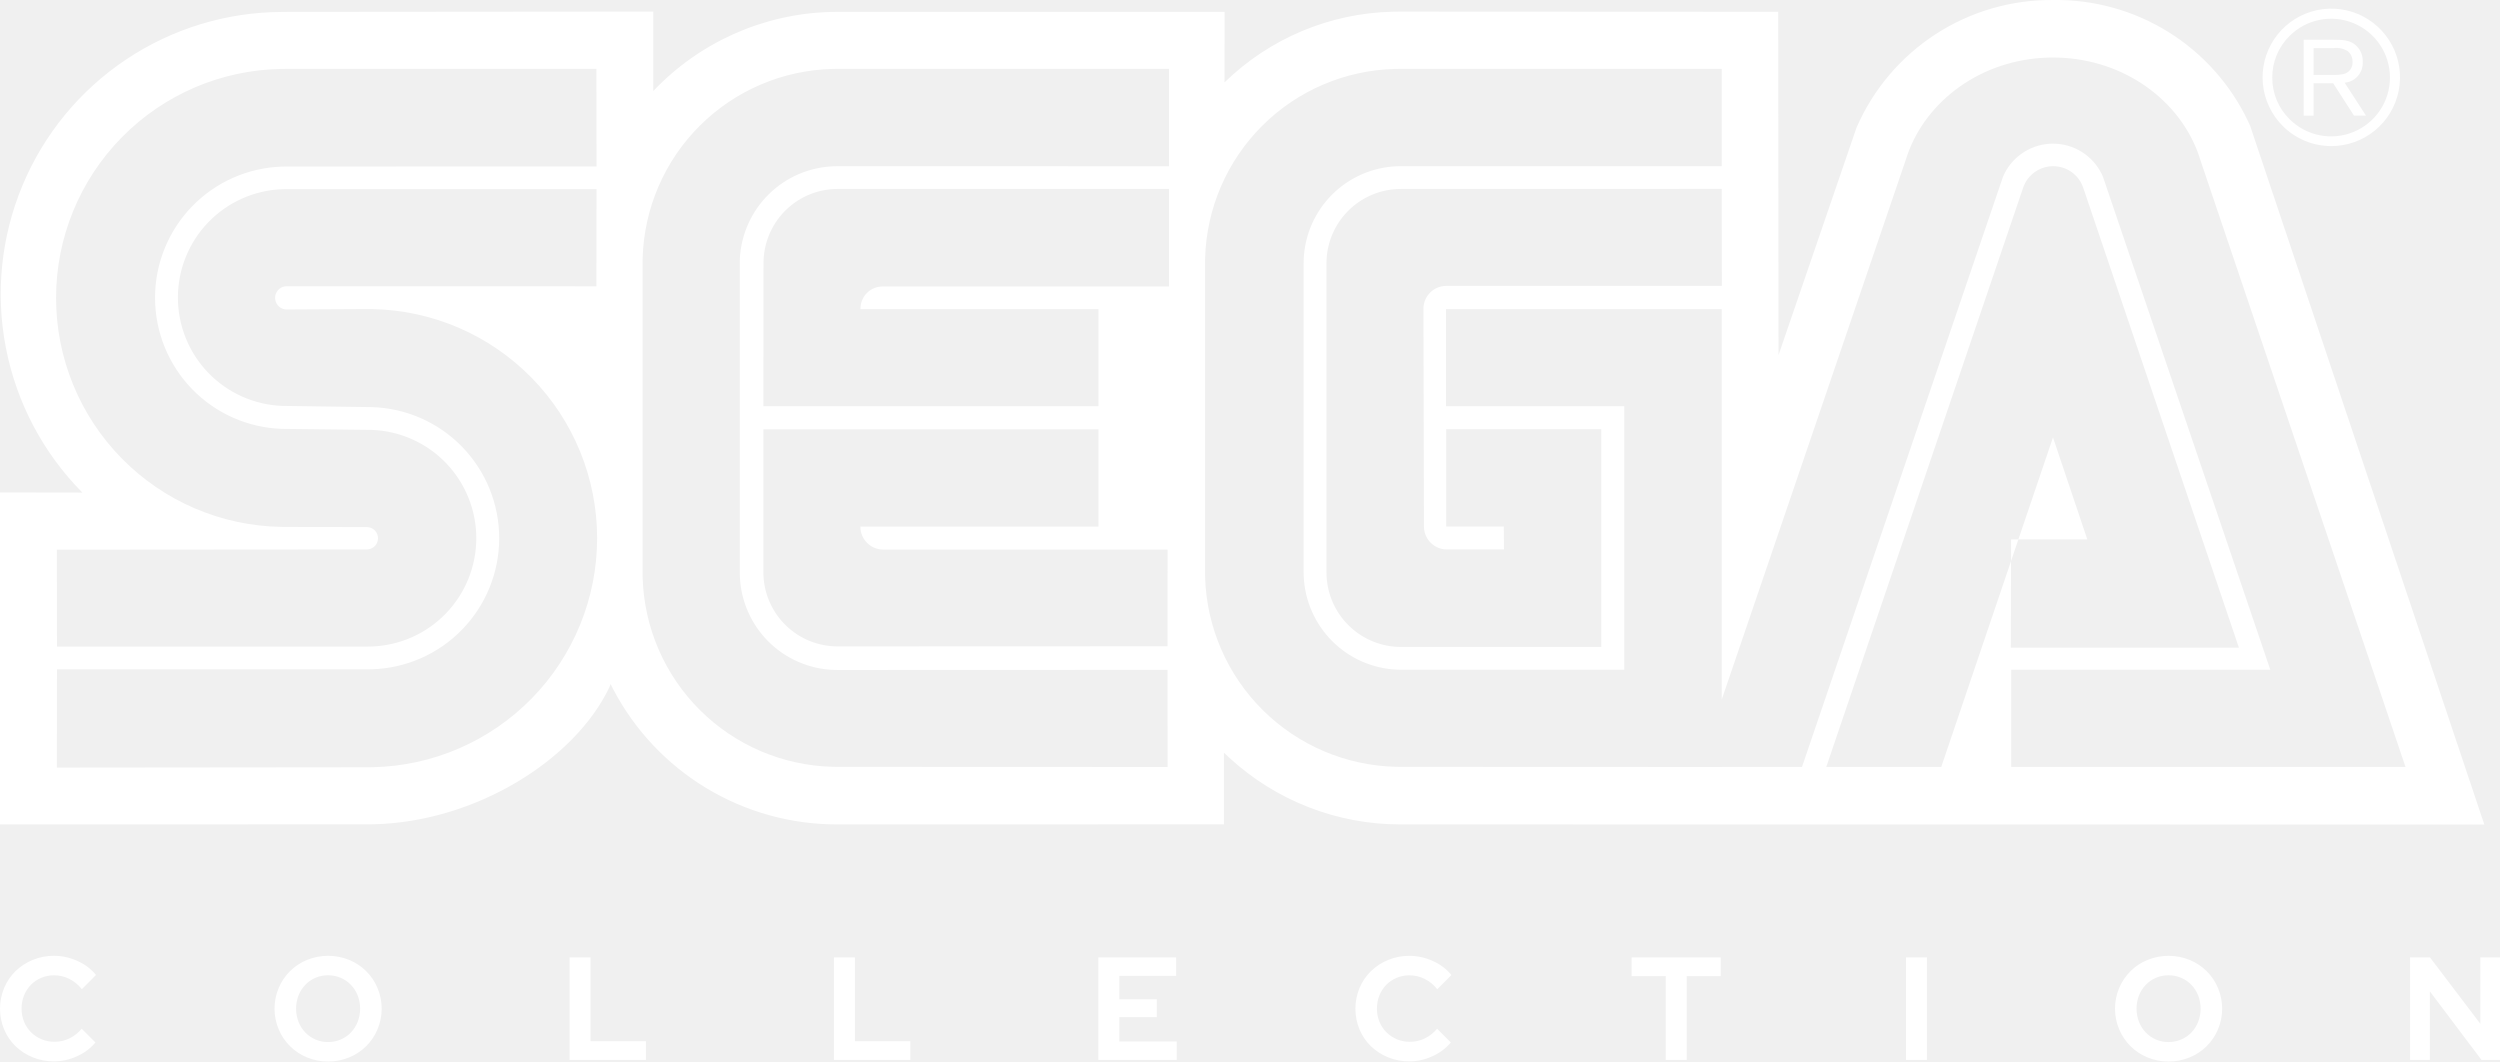
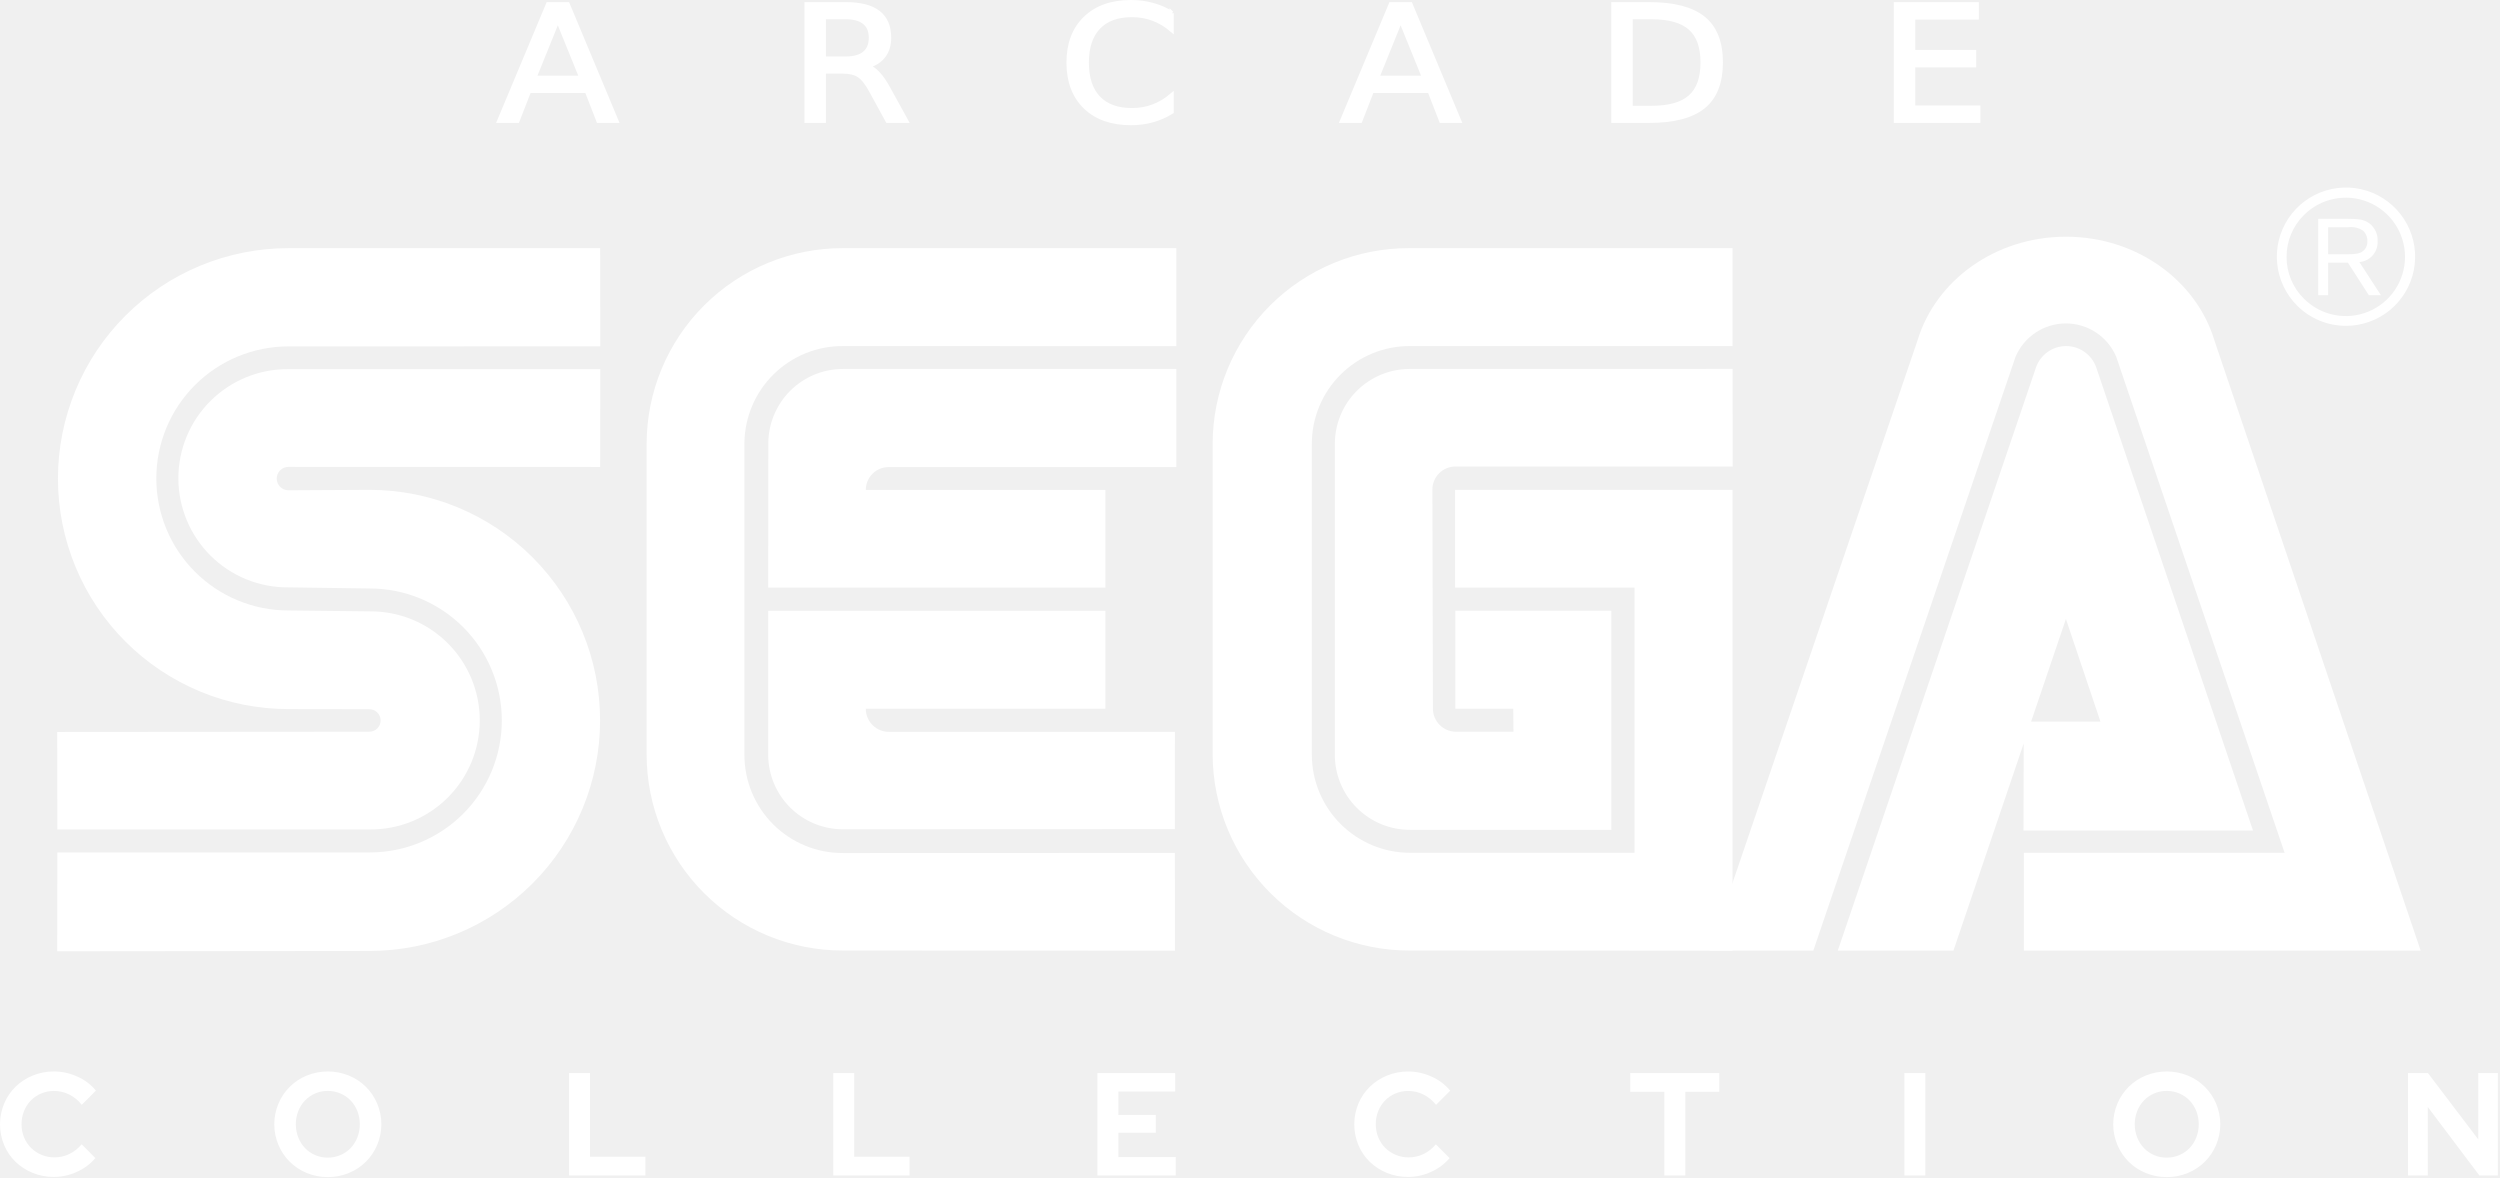
- <svg xmlns="http://www.w3.org/2000/svg" width="363.58" height="154.381" viewBox="0 0 363.58 154.381" version="1.1" id="svg10" style="fill:none">
-   <defs id="defs14" />
-   <path d="m 298.6,0.003 c 5.92,-0.088 11.74,1.53 16.767,4.659 5.026,3.129 9.046,7.638 11.581,12.988 l 0.313,0.7 34.039,101.564 -157.636,-0.018 c -9.254,0.008 -18.17,-3.481 -24.961,-9.768 l -0.7,-0.657 v 10.415 l -56.283,0.01 c -6.703,0.006 -13.28,-1.825 -19.018,-5.292 -5.737,-3.467 -10.415,-8.439 -13.527,-14.377 l -0.382,-0.751 -0.155,0.447 C 83.56,110.581 69.138,119.512 54.401,119.875 L 53.517,119.886 0,119.896 V 71.617 l 11.977,0.019 C 6.285,65.887 2.419,58.582 0.867,50.642 -0.686,42.701 0.144,34.479 3.251,27.009 6.359,19.538 11.606,13.153 18.332,8.657 c 6.726,-4.497 14.632,-6.904 22.723,-6.92 l 0.827,-0.007 53.124,-0.046 V 13.241 C 101.719,6.159 110.964,2.024 120.718,1.741 l 1.013,-0.014 H 178.1 L 178.081,11.988 C 184.638,5.591 193.375,1.916 202.533,1.703 l 1.026,-0.014 55.049,0.028 L 258.653,51.641 270,18.551 c 2.418,-5.559 6.42,-10.283 11.506,-13.582 5.087,-3.299 11.032,-5.026 17.094,-4.966 z M 86.754,27.503 H 41.673 l -0.592,0.011 c -4.082,0.145 -7.949,1.869 -10.786,4.809 -2.837,2.939 -4.422,6.865 -4.422,10.95 0,4.085 1.585,8.011 4.422,10.95 2.837,2.939 6.703,4.663 10.786,4.809 l 13,0.176 c 4.96,0.144 9.669,2.215 13.127,5.774 3.458,3.559 5.392,8.326 5.392,13.289 0,4.962 -1.934,9.729 -5.392,13.289 -3.458,3.559 -8.167,5.631 -13.127,5.774 l -0.632,0.01 H 8.287 l -0.018,14.288 45.135,-0.046 0.8,-0.009 c 8.717,-0.178 17.016,-3.766 23.117,-9.994 C 83.423,95.355 86.84,86.984 86.84,78.265 86.84,69.547 83.423,61.176 77.321,54.948 71.22,48.72 62.921,45.132 54.204,44.953 l -0.8,-0.009 -11.722,0.064 -0.247,-0.018 c -0.398,-0.063 -0.76,-0.266 -1.022,-0.573 -0.262,-0.306 -0.405,-0.696 -0.405,-1.099 0,-0.403 0.144,-0.793 0.405,-1.099 0.262,-0.306 0.624,-0.51 1.022,-0.573 l 0.247,-0.018 45.054,0.01 z m 83.253,-17.488 h -48.178 l -0.756,0.01 c -7.251,0.179 -14.156,3.132 -19.294,8.252 -5.137,5.12 -8.114,12.015 -8.318,19.265 l -0.01,0.754 v 44.933 l 0.01,0.754 c 0.203,7.252 3.18,14.149 8.317,19.272 5.137,5.122 12.043,8.08 19.295,8.262 l 0.756,0.01 47.977,0.019 -0.01,-14.126 -47.967,0.017 -0.57,-0.011 c -3.573,-0.126 -6.967,-1.597 -9.5,-4.12 -2.533,-2.523 -4.019,-5.91 -4.159,-9.483 l -0.012,-0.595 v -45.088 l 0.012,-0.558 c 0.191,-3.534 1.697,-6.87 4.223,-9.349 2.526,-2.48 5.888,-3.925 9.425,-4.051 l 0.585,-0.012 48.178,0.008 z m 128.581,-1.651 -0.745,0.011 c -9.631,0.29 -17.7,6.188 -20.482,14.25 l -0.208,0.641 -26.76,78.479 V 44.956 h -40.1 v 14.117 h 25.93 v 38.33 h -32.455 l -0.568,-0.011 c -3.555,-0.149 -6.926,-1.627 -9.444,-4.141 -2.518,-2.514 -4.001,-5.882 -4.156,-9.437 l -0.012,-0.584 v -44.936 l 0.012,-0.569 c 0.142,-3.548 1.614,-6.912 4.125,-9.422 2.511,-2.51 5.875,-3.982 9.423,-4.123 l 0.583,-0.012 h 46.662 v -14.151 h -46.77 l -0.756,0.01 c -7.249,0.18 -14.153,3.134 -19.289,8.253 -5.136,5.119 -8.112,12.013 -8.316,19.262 l -0.01,0.754 v 44.933 l 0.01,0.754 c 0.227,7.261 3.225,14.16 8.379,19.281 5.153,5.12 12.071,8.073 19.334,8.253 l 0.756,0.01 46.662,0.019 v -0.013 h 11.676 l 29.22,-85.8 0.2,-0.441 c 0.651,-1.32 1.659,-2.431 2.908,-3.209 1.25,-0.778 2.692,-1.191 4.163,-1.192 1.472,-0.002 2.915,0.408 4.166,1.183 1.251,0.775 2.261,1.884 2.915,3.203 l 0.2,0.439 24.333,71.687 h -37.679 v 14.133 h 57.341 l -29.822,-88.233 -0.2,-0.626 C 317.054,14.604 308.969,8.677 299.352,8.377 Z M 298.597,24.171 c -0.893,1e-4 -1.767,0.259 -2.515,0.746 -0.749,0.487 -1.34,1.181 -1.702,1.997 l -0.14,0.353 -28.64,84.267 h 16.72 l 10.147,-29.931 -0.028,12.585 h 33.168 l -22.651,-66.921 c -0.313,-0.905 -0.901,-1.69 -1.682,-2.245 -0.781,-0.555 -1.716,-0.852 -2.674,-0.851 z m -48.206,3.3 -46.662,0.01 -0.54,0.013 c -2.679,0.134 -5.213,1.258 -7.109,3.155 -1.897,1.897 -3.022,4.43 -3.156,7.109 l -0.013,0.54 v 44.933 l 0.014,0.541 c 0.131,2.683 1.253,5.223 3.15,7.125 1.896,1.903 4.431,3.034 7.114,3.175 l 0.54,0.013 h 29.146 v -31.669 h -22.55 v 14.163 h 8.375 l 0.027,3.325 h -8.332 l -0.337,-0.017 c -0.757,-0.084 -1.463,-0.425 -2,-0.965 -0.537,-0.54 -0.873,-1.248 -0.953,-2.006 l -0.017,-0.337 -0.075,-31.632 c -0.011,-0.817 0.279,-1.609 0.816,-2.226 0.536,-0.616 1.281,-1.013 2.092,-1.115 l 0.437,-0.03 h 40.055 z M 86.736,10.017 H 41.682 l -0.8,0.009 c -8.732,0.151 -17.055,3.726 -23.176,9.955 -6.122,6.229 -9.552,14.612 -9.552,23.345 0,8.733 3.43,17.117 9.552,23.345 6.122,6.229 14.444,9.803 23.176,9.955 l 0.8,0.009 11.658,0.018 0.238,0.018 c 0.388,0.055 0.743,0.248 0.999,0.543 0.257,0.296 0.398,0.674 0.398,1.066 0,0.392 -0.141,0.77 -0.398,1.066 -0.257,0.296 -0.612,0.489 -0.999,0.543 l -0.238,0.018 -45.071,0.036 0.018,14.089 H 53.45 l 0.593,-0.011 c 4.085,-0.138 7.957,-1.858 10.797,-4.797 2.841,-2.939 4.429,-6.866 4.429,-10.953 0,-4.087 -1.588,-8.015 -4.429,-10.953 -2.841,-2.939 -6.713,-4.659 -10.797,-4.797 l -13,-0.149 C 36.086,62.22 31.383,60.144 27.931,56.584 24.479,53.024 22.548,48.26 22.548,43.3 c 0,-4.959 1.931,-9.723 5.383,-13.284 3.452,-3.56 8.155,-5.636 13.112,-5.788 l 0.631,-0.01 45.081,-0.01 z m 73.019,52.417 H 111.02 v 20.8 c 0.003,2.769 1.072,5.43 2.984,7.433 1.911,2.003 4.52,3.194 7.286,3.327 l 0.539,0.013 47.966,-0.019 0.009,-14.062 h -41.326 c -0.814,0.006 -1.602,-0.287 -2.215,-0.823 -0.612,-0.536 -1.007,-1.278 -1.11,-2.085 l -0.026,-0.433 h 34.628 z m 133.783,16.008 -1.071,3.161 0.009,-3.157 z m 5.032,-14.829 4.989,14.829 H 293.538 Z M 170.007,27.478 h -48.178 c -2.773,-0.001 -5.44,1.066 -7.447,2.98 -2.007,1.914 -3.2,4.527 -3.33,7.298 l -0.014,0.54 -0.016,20.777 h 48.735 v -14.117 h -34.629 l 0.024,-0.287 c 0.047,-0.765 0.367,-1.488 0.902,-2.036 0.535,-0.549 1.249,-0.888 2.012,-0.955 l 0.433,-0.02 h 41.508 z" id="path2" style="fill:#ffffff" />
-   <path d="m 339.028,21.246 c 2.314,0.004 4.557,-0.795 6.348,-2.26 1.79,-1.466 3.017,-3.507 3.47,-5.776 0.453,-2.269 0.105,-4.625 -0.985,-6.666 -1.09,-2.041 -2.854,-3.64 -4.992,-4.526 -2.138,-0.885 -4.516,-1.001 -6.73,-0.328 -2.214,0.673 -4.125,2.093 -5.409,4.018 -1.283,1.925 -1.859,4.236 -1.629,6.538 0.231,2.302 1.253,4.453 2.892,6.086 1.867,1.864 4.397,2.912 7.035,2.913 z m -8.568,-9.968 c -0.005,-1.125 0.214,-2.239 0.645,-3.277 0.432,-1.039 1.066,-1.981 1.866,-2.771 1.197,-1.197 2.721,-2.011 4.381,-2.342 1.66,-0.33 3.38,-0.161 4.943,0.487 1.564,0.648 2.9,1.744 3.84,3.151 0.94,1.407 1.442,3.061 1.442,4.753 0,1.692 -0.502,3.346 -1.442,4.753 -0.94,1.407 -2.276,2.504 -3.84,3.151 -1.563,0.648 -3.283,0.817 -4.943,0.487 -1.66,-0.33 -3.184,-1.145 -4.381,-2.342 -0.801,-0.79 -1.436,-1.732 -1.868,-2.772 -0.431,-1.04 -0.65,-2.155 -0.643,-3.28 z" id="path4" style="fill:#ffffff" />
-   <path d="m 336.47,12.119 v 4.7 h -1.444 V 5.778 h 4.1 c 1.546,0.018 2.45,0.018 3.309,0.666 0.389,0.299 0.7,0.688 0.906,1.134 0.206,0.446 0.3,0.935 0.275,1.425 0.042,0.748 -0.21,1.482 -0.702,2.047 -0.492,0.565 -1.185,0.915 -1.931,0.977 l 3.107,4.787 h -1.745 l -3.024,-4.7 h -2.851 z m 0,-1.22 h 2.93 c 0.451,0.019 0.902,-0.018 1.344,-0.11 0.41,-0.073 0.779,-0.296 1.036,-0.624 0.256,-0.329 0.382,-0.741 0.353,-1.157 0.014,-0.29 -0.038,-0.58 -0.152,-0.848 -0.114,-0.267 -0.288,-0.505 -0.507,-0.696 -0.639,-0.408 -1.403,-0.572 -2.153,-0.461 H 336.47 V 10.903 Z" id="path6" style="fill:#ffffff" />
-   <path d="m 7.846,154.357 c 1.159,-0.001 2.304,-0.256 3.355,-0.745 1.033,-0.456 1.95,-1.14 2.682,-2.001 l -1.998,-2.002 c -0.49,0.59 -1.099,1.07 -1.788,1.41 -0.675,0.327 -1.416,0.494 -2.166,0.489 -0.633,0.007 -1.261,-0.112 -1.848,-0.349 -0.587,-0.238 -1.121,-0.589 -1.571,-1.035 -0.433,-0.436 -0.776,-0.953 -1.007,-1.522 -0.248,-0.605 -0.373,-1.253 -0.368,-1.906 -0.007,-0.66 0.115,-1.314 0.358,-1.928 0.227,-0.57 0.563,-1.091 0.989,-1.533 0.428,-0.438 0.939,-0.785 1.504,-1.022 0.589,-0.25 1.222,-0.377 1.861,-0.372 0.771,-0.003 1.532,0.173 2.223,0.516 0.714,0.359 1.339,0.872 1.83,1.502 l 2.062,-2.066 c -0.725,-0.88 -1.647,-1.577 -2.692,-2.033 -1.074,-0.497 -2.242,-0.755 -3.425,-0.757 -1.057,-0.007 -2.104,0.196 -3.082,0.597 -0.926,0.375 -1.772,0.925 -2.492,1.619 -0.71,0.695 -1.275,1.523 -1.662,2.438 -0.401,0.96 -0.608,1.989 -0.61,3.028 -0.002,1.04 0.202,2.07 0.6,3.03 0.382,0.912 0.943,1.738 1.651,2.429 0.72,0.693 1.566,1.243 2.493,1.618 0.984,0.402 2.039,0.604 3.102,0.595 z m 39.86,0.023 c 1.053,0.007 2.097,-0.195 3.071,-0.597 0.922,-0.374 1.761,-0.927 2.469,-1.627 0.708,-0.7 1.27,-1.533 1.654,-2.451 0.403,-0.953 0.61,-1.978 0.61,-3.013 0,-1.035 -0.207,-2.06 -0.61,-3.013 -0.384,-0.919 -0.947,-1.752 -1.654,-2.451 -0.708,-0.7 -1.547,-1.253 -2.469,-1.627 -1.963,-0.795 -4.158,-0.795 -6.121,0 -0.922,0.374 -1.761,0.927 -2.469,1.627 -0.708,0.699 -1.27,1.532 -1.654,2.451 -0.402,0.953 -0.609,1.978 -0.609,3.013 0,1.035 0.207,2.06 0.609,3.013 0.384,0.918 0.947,1.751 1.654,2.451 0.708,0.7 1.547,1.253 2.469,1.627 0.967,0.4 2.005,0.602 3.052,0.596 z m 0,-2.833 c -0.618,0.006 -1.231,-0.115 -1.8,-0.355 -0.57,-0.24 -1.084,-0.594 -1.512,-1.039 -0.422,-0.447 -0.754,-0.972 -0.978,-1.544 -0.477,-1.237 -0.477,-2.608 0,-3.845 0.226,-0.568 0.557,-1.089 0.978,-1.533 0.428,-0.445 0.943,-0.799 1.512,-1.039 0.57,-0.24 1.182,-0.361 1.8,-0.356 0.636,-0.004 1.266,0.123 1.851,0.373 0.558,0.237 1.063,0.585 1.482,1.022 0.421,0.444 0.752,0.965 0.978,1.533 0.477,1.237 0.477,2.607 0,3.845 -0.224,0.572 -0.556,1.097 -0.978,1.544 -0.42,0.437 -0.924,0.785 -1.482,1.022 -0.585,0.25 -1.214,0.376 -1.85,0.371 z m 46.233,2.599 v -2.725 h -8.057 v -12.183 h -3.048 v 14.906 z m 38.452,0 v -2.725 h -8.058 v -12.183 h -3.049 v 14.906 z m 38.745,0 v -2.683 h -8.351 v -3.536 h 5.449 v -2.599 h -5.449 v -3.404 h 8.267 v -2.683 h -11.318 v 14.906 z m 33.824,0.212 c 1.159,-0.001 2.304,-0.256 3.354,-0.745 1.034,-0.457 1.951,-1.141 2.682,-2.001 l -1.999,-2.001 c -0.49,0.59 -1.099,1.07 -1.787,1.41 -0.675,0.327 -1.417,0.494 -2.167,0.489 -0.633,0.007 -1.26,-0.112 -1.847,-0.349 -0.587,-0.238 -1.12,-0.589 -1.57,-1.035 -0.433,-0.435 -0.776,-0.953 -1.007,-1.522 -0.249,-0.605 -0.374,-1.253 -0.369,-1.906 -0.006,-0.66 0.115,-1.314 0.359,-1.928 0.226,-0.57 0.561,-1.091 0.988,-1.533 0.427,-0.438 0.939,-0.786 1.503,-1.022 0.589,-0.25 1.222,-0.377 1.862,-0.372 0.773,-0.003 1.537,0.175 2.229,0.52 0.714,0.359 1.34,0.872 1.83,1.502 l 2.062,-2.066 c -0.725,-0.88 -1.647,-1.577 -2.692,-2.033 -1.074,-0.496 -2.242,-0.754 -3.424,-0.757 -1.057,-0.007 -2.104,0.196 -3.082,0.597 -0.927,0.375 -1.773,0.924 -2.493,1.618 -0.71,0.694 -1.276,1.523 -1.663,2.438 -0.4,0.96 -0.608,1.989 -0.609,3.028 -0.002,1.04 0.202,2.07 0.599,3.03 0.382,0.912 0.944,1.738 1.651,2.429 0.72,0.693 1.566,1.243 2.493,1.618 0.983,0.4 2.035,0.6 3.097,0.59 z m 40.344,-0.212 v -12.183 h 4.942 v -2.726 h -12.957 v 2.726 h 4.964 v 12.181 z m 34.938,0 V 139.24 h -3.05 v 14.906 z m 35.128,0.235 c 1.053,0.007 2.097,-0.195 3.071,-0.597 0.922,-0.374 1.761,-0.927 2.469,-1.627 0.708,-0.7 1.27,-1.533 1.654,-2.451 0.403,-0.953 0.61,-1.978 0.61,-3.013 0,-1.035 -0.207,-2.06 -0.61,-3.013 -0.384,-0.919 -0.946,-1.752 -1.654,-2.451 -0.707,-0.7 -1.547,-1.253 -2.469,-1.627 -1.963,-0.795 -4.157,-0.795 -6.12,0 -0.922,0.374 -1.761,0.927 -2.468,1.627 -0.708,0.7 -1.27,1.533 -1.655,2.451 -0.402,0.953 -0.61,1.978 -0.61,3.013 0,1.035 0.208,2.06 0.61,3.013 0.385,0.918 0.947,1.751 1.655,2.451 0.707,0.699 1.546,1.253 2.468,1.627 0.967,0.399 2.003,0.601 3.049,0.595 z m 0,-2.833 c -0.632,0.006 -1.259,-0.121 -1.84,-0.372 -0.554,-0.239 -1.055,-0.586 -1.472,-1.022 -0.423,-0.447 -0.756,-0.971 -0.979,-1.544 -0.477,-1.237 -0.477,-2.608 0,-3.845 0.225,-0.569 0.558,-1.089 0.979,-1.533 0.417,-0.436 0.918,-0.784 1.472,-1.022 0.581,-0.251 1.208,-0.378 1.84,-0.373 0.636,-0.004 1.266,0.123 1.85,0.373 0.559,0.237 1.064,0.585 1.484,1.022 0.421,0.444 0.752,0.965 0.978,1.533 0.477,1.237 0.477,2.608 0,3.845 -0.224,0.572 -0.556,1.097 -0.978,1.544 -0.42,0.437 -0.925,0.785 -1.484,1.022 -0.584,0.25 -1.214,0.376 -1.85,0.37 z m 38.009,2.599 v -9.971 l 7.509,9.971 h 2.692 v -14.906 h -2.86 v 9.647 l -7.32,-9.647 h -2.903 v 14.906 z" id="path8" style="fill:#ffffff" />
+ <svg xmlns="http://www.w3.org/2000/svg" width="361.304" height="170.116" viewBox="0 0 361.304 170.116" version="1.1" id="svg217" style="fill:none">
+   <defs id="defs221" />
+   <path d="m 7.79,170.093 c 1.151,-0.002 2.288,-0.254 3.331,-0.74 1.026,-0.453 1.936,-1.132 2.663,-1.987 l -1.984,-1.988 c -0.487,0.586 -1.092,1.063 -1.775,1.4 -0.67,0.325 -1.406,0.491 -2.151,0.486 -0.628,0.007 -1.252,-0.111 -1.835,-0.347 -0.583,-0.236 -1.113,-0.585 -1.559,-1.027 -0.43,-0.433 -0.77,-0.947 -1,-1.512 -0.246,-0.6 -0.371,-1.243 -0.365,-1.892 -0.007,-0.655 0.114,-1.305 0.355,-1.914 0.225,-0.566 0.559,-1.083 0.982,-1.522 0.425,-0.435 0.932,-0.78 1.493,-1.015 0.584,-0.248 1.213,-0.374 1.848,-0.37 0.766,-0.003 1.521,0.173 2.207,0.513 0.709,0.356 1.33,0.865 1.817,1.491 l 2.047,-2.051 c -0.72,-0.874 -1.636,-1.566 -2.673,-2.019 -1.066,-0.493 -2.226,-0.749 -3.401,-0.751 -1.049,-0.007 -2.089,0.194 -3.06,0.592 -0.92,0.373 -1.76,0.919 -2.474,1.608 -0.705,0.69 -1.266,1.513 -1.65,2.421 -0.398,0.953 -0.604,1.974 -0.605,3.007 -0.002,1.032 0.201,2.054 0.595,3.008 0.379,0.905 0.937,1.725 1.639,2.411 0.715,0.689 1.555,1.234 2.475,1.607 0.977,0.399 2.024,0.6 3.08,0.591 z m 39.577,0.022 c 1.046,0.008 2.082,-0.193 3.049,-0.592 0.916,-0.371 1.749,-0.92 2.451,-1.615 0.703,-0.695 1.261,-1.522 1.643,-2.434 0.4,-0.947 0.606,-1.964 0.606,-2.992 0,-1.028 -0.206,-2.045 -0.606,-2.992 -0.382,-0.911 -0.94,-1.739 -1.643,-2.433 -0.703,-0.695 -1.536,-1.244 -2.451,-1.616 -1.949,-0.789 -4.129,-0.789 -6.078,0 -0.916,0.372 -1.749,0.921 -2.452,1.616 -0.703,0.694 -1.261,1.522 -1.642,2.433 -0.399,0.947 -0.605,1.964 -0.605,2.992 0,1.028 0.206,2.045 0.605,2.992 0.382,0.912 0.94,1.739 1.642,2.434 0.703,0.695 1.536,1.244 2.452,1.615 0.961,0.397 1.991,0.598 3.03,0.591 z m 0,-2.812 c -0.614,0.005 -1.222,-0.115 -1.787,-0.353 -0.566,-0.238 -1.077,-0.589 -1.502,-1.032 -0.419,-0.444 -0.749,-0.964 -0.971,-1.533 -0.474,-1.228 -0.474,-2.589 0,-3.817 0.224,-0.564 0.553,-1.081 0.971,-1.522 0.425,-0.442 0.936,-0.794 1.502,-1.032 0.566,-0.238 1.174,-0.358 1.787,-0.353 0.632,-0.005 1.257,0.121 1.838,0.37 0.554,0.235 1.055,0.581 1.472,1.015 0.417,0.441 0.747,0.958 0.971,1.522 0.473,1.228 0.473,2.589 0,3.817 -0.222,0.569 -0.552,1.089 -0.971,1.533 -0.417,0.435 -0.918,0.78 -1.472,1.015 -0.58,0.248 -1.206,0.374 -1.837,0.369 z m 45.905,2.58 v -2.706 h -8 v -12.096 h -3.026 v 14.8 z m 38.179,0 v -2.706 h -8 v -12.096 h -3.028 v 14.8 z m 38.47,0 v -2.664 h -8.291 v -3.511 h 5.41 v -2.58 h -5.41 v -3.38 h 8.208 v -2.664 H 158.6 v 14.8 z m 33.584,0.211 c 1.151,-0.001 2.288,-0.254 3.331,-0.74 1.026,-0.453 1.936,-1.132 2.663,-1.987 l -1.985,-1.987 c -0.487,0.586 -1.092,1.063 -1.775,1.4 -0.67,0.325 -1.406,0.491 -2.151,0.486 -0.628,0.007 -1.252,-0.111 -1.834,-0.347 -0.583,-0.236 -1.112,-0.585 -1.559,-1.027 -0.43,-0.433 -0.77,-0.947 -1,-1.512 -0.247,-0.6 -0.371,-1.243 -0.366,-1.892 -0.007,-0.655 0.114,-1.305 0.356,-1.914 0.224,-0.566 0.558,-1.084 0.981,-1.522 0.424,-0.435 0.932,-0.78 1.493,-1.015 0.584,-0.248 1.213,-0.374 1.848,-0.37 0.768,-0.003 1.526,0.174 2.214,0.517 0.709,0.356 1.33,0.865 1.817,1.491 l 2.047,-2.051 c -0.72,-0.874 -1.636,-1.566 -2.673,-2.019 -1.066,-0.492 -2.226,-0.749 -3.4,-0.751 -1.049,-0.007 -2.089,0.194 -3.06,0.592 -0.92,0.373 -1.76,0.918 -2.475,1.607 -0.706,0.69 -1.267,1.513 -1.651,2.421 -0.398,0.953 -0.604,1.974 -0.605,3.007 -0.002,1.032 0.2,2.054 0.595,3.008 0.379,0.905 0.937,1.725 1.639,2.411 0.715,0.689 1.555,1.234 2.475,1.607 0.976,0.397 2.021,0.596 3.075,0.586 z m 40.058,-0.211 v -12.096 h 4.907 v -2.707 h -12.865 v 2.707 h 4.929 v 12.094 z m 34.69,0 v -14.8 h -3.028 v 14.8 z m 34.879,0.233 c 1.046,0.008 2.082,-0.193 3.049,-0.592 0.916,-0.371 1.749,-0.92 2.451,-1.615 0.703,-0.695 1.261,-1.522 1.643,-2.434 0.399,-0.947 0.605,-1.964 0.605,-2.992 0,-1.028 -0.206,-2.045 -0.605,-2.992 -0.382,-0.911 -0.94,-1.739 -1.642,-2.433 -0.703,-0.695 -1.536,-1.244 -2.452,-1.616 -1.949,-0.789 -4.128,-0.789 -6.077,0 -0.915,0.372 -1.748,0.921 -2.451,1.616 -0.702,0.695 -1.26,1.522 -1.642,2.433 -0.4,0.947 -0.606,1.964 -0.606,2.992 0,1.028 0.206,2.045 0.606,2.992 0.382,0.911 0.94,1.738 1.642,2.433 0.703,0.695 1.536,1.244 2.451,1.616 0.96,0.396 1.989,0.597 3.028,0.59 z m 0,-2.812 c -0.628,0.006 -1.251,-0.12 -1.827,-0.37 -0.551,-0.236 -1.048,-0.582 -1.462,-1.015 -0.42,-0.443 -0.75,-0.964 -0.972,-1.533 -0.474,-1.228 -0.474,-2.589 0,-3.817 0.224,-0.565 0.554,-1.081 0.972,-1.522 0.414,-0.433 0.911,-0.778 1.462,-1.015 0.576,-0.249 1.199,-0.375 1.827,-0.37 0.631,-0.005 1.257,0.121 1.837,0.37 0.555,0.235 1.056,0.581 1.473,1.015 0.418,0.441 0.747,0.958 0.971,1.522 0.474,1.228 0.474,2.589 0,3.817 -0.222,0.569 -0.552,1.089 -0.971,1.533 -0.417,0.435 -0.918,0.78 -1.473,1.015 -0.58,0.248 -1.206,0.374 -1.837,0.368 z m 37.739,2.58 v -9.9 l 7.456,9.9 H 361 v -14.8 h -2.84 v 9.578 l -7.268,-9.578 h -2.883 v 14.8 z" id="path191" style="fill:#ffffff" />
+   <path d="m 8.269,137.48 45.135,-0.046 c 8.837,0 17.313,-3.51 23.562,-9.759 6.249,-6.249 9.759,-14.725 9.759,-23.562 0,-8.837 -3.51,-17.313 -9.759,-23.561 -6.249,-6.249 -14.724,-9.759 -23.562,-9.759 l -11.722,0.064 c -0.448,0 -0.878,-0.178 -1.195,-0.495 -0.317,-0.317 -0.495,-0.747 -0.495,-1.195 0,-0.448 0.178,-0.878 0.495,-1.195 0.317,-0.317 0.747,-0.495 1.195,-0.495 l 45.054,0.01 0.018,-14.137 h -45.081 c -2.081,-0.017 -4.146,0.379 -6.073,1.164 -1.928,0.785 -3.681,1.944 -5.159,3.41 -1.478,1.466 -2.651,3.21 -3.451,5.131 -0.8,1.921 -1.212,3.982 -1.212,6.064 0,2.082 0.412,4.143 1.212,6.064 0.8,1.921 1.973,3.666 3.451,5.131 1.478,1.466 3.231,2.625 5.159,3.41 1.928,0.785 3.992,1.181 6.073,1.164 l 11.777,0.161 c 5.059,0 9.91,2.01 13.487,5.586 3.577,3.577 5.586,8.428 5.586,13.487 0,5.059 -2.009,9.91 -5.586,13.487 -3.577,3.577 -8.428,5.586 -13.487,5.586 H 8.287 l -0.018,14.288" id="path195" style="fill:#ffffff" />
+   <path d="m 8.287,119.874 h 45.163 c 2.08,0.017 4.143,-0.379 6.07,-1.163 1.927,-0.785 3.679,-1.943 5.156,-3.408 1.477,-1.465 2.649,-3.208 3.449,-5.129 0.8,-1.92 1.212,-3.98 1.212,-6.06 0,-2.08 -0.412,-4.14 -1.212,-6.06 -0.8,-1.92 -1.972,-3.663 -3.449,-5.128 -1.477,-1.465 -3.229,-2.623 -5.156,-3.408 -1.927,-0.785 -3.99,-1.18 -6.07,-1.163 l -11.777,-0.128 c -5.061,0 -9.915,-2.01 -13.493,-5.589 -3.579,-3.579 -5.589,-8.432 -5.589,-13.493 0,-5.061 2.01,-9.915 5.589,-13.493 3.579,-3.579 8.432,-5.589 13.493,-5.589 l 45.081,-0.01 -0.018,-14.189 h -45.054 c -4.374,0 -8.705,0.862 -12.746,2.535 -4.041,1.674 -7.713,4.127 -10.806,7.22 -3.093,3.093 -5.546,6.765 -7.22,10.806 -1.674,4.041 -2.535,8.372 -2.535,12.746 0,4.374 0.862,8.705 2.535,12.746 1.674,4.041 4.127,7.713 7.22,10.806 3.093,3.093 6.765,5.546 10.806,7.22 4.041,1.674 8.372,2.535 12.746,2.535 l 11.658,0.018 c 0.217,-0.005 0.433,0.033 0.635,0.112 0.202,0.079 0.386,0.198 0.542,0.35 0.155,0.152 0.279,0.333 0.363,0.533 0.084,0.2 0.128,0.415 0.128,0.632 0,0.217 -0.043,0.432 -0.128,0.632 -0.084,0.2 -0.208,0.381 -0.363,0.533 -0.155,0.152 -0.34,0.271 -0.542,0.35 -0.202,0.079 -0.418,0.117 -0.635,0.112 l -45.071,0.036 0.018,14.089" id="path197" style="fill:#ffffff" />
+   <path d="m 121.829,123.282 c -1.87,0.009 -3.724,-0.351 -5.454,-1.062 -1.73,-0.71 -3.303,-1.756 -4.627,-3.077 -1.324,-1.321 -2.374,-2.891 -3.088,-4.619 -0.715,-1.728 -1.08,-3.581 -1.076,-5.451 V 63.985 c 0.052,-3.737 1.578,-7.302 4.246,-9.918 2.668,-2.617 6.262,-4.073 9.999,-4.052 l 48.178,0.008 v -14.161 h -48.178 c -3.72,-0.008 -7.406,0.718 -10.846,2.135 -3.439,1.417 -6.566,3.498 -9.202,6.124 -2.635,2.626 -4.727,5.746 -6.157,9.181 -1.429,3.435 -2.168,7.118 -2.173,10.838 V 109.074 c 0.005,3.722 0.743,7.406 2.171,10.842 1.429,3.436 3.52,6.557 6.156,9.185 2.635,2.628 5.762,4.711 9.203,6.131 3.44,1.419 7.127,2.147 10.848,2.141 l 47.977,0.019 -0.01,-14.126 -47.967,0.017" id="path199" style="fill:#ffffff" />
+   <path d="m 111.038,64.14 c -0.004,-1.419 0.272,-2.826 0.813,-4.138 0.541,-1.312 1.335,-2.505 2.337,-3.51 1.003,-1.005 2.194,-1.802 3.505,-2.346 1.311,-0.544 2.717,-0.824 4.136,-0.823 h 48.178 v 14.18 H 128.5 c -0.44,-0.011 -0.877,0.067 -1.286,0.228 -0.409,0.161 -0.782,0.403 -1.096,0.71 -0.314,0.308 -0.564,0.675 -0.733,1.081 -0.17,0.406 -0.257,0.841 -0.256,1.281 h 34.629 v 14.115 h -48.736 l 0.016,-20.777" id="path201" style="fill:#ffffff" />
+   <path d="m 121.829,119.848 c -1.417,0.003 -2.821,-0.274 -4.132,-0.814 -1.31,-0.54 -2.501,-1.333 -3.505,-2.334 -1.004,-1 -1.8,-2.189 -2.345,-3.498 -0.544,-1.309 -0.825,-2.712 -0.827,-4.129 V 88.274 h 48.735 V 102.424 h -34.628 c -0.002,0.442 0.084,0.88 0.254,1.288 0.169,0.408 0.417,0.779 0.731,1.09 0.314,0.311 0.687,0.556 1.096,0.722 0.41,0.166 0.848,0.248 1.29,0.242 H 169.8 l -0.009,14.062 z" id="path203" style="fill:#ffffff" />
+   <path d="m 203.768,123.248 c -3.758,-0.005 -7.361,-1.5 -10.019,-4.157 -2.657,-2.657 -4.154,-6.258 -4.161,-10.016 V 64.139 c -0.001,-1.857 0.365,-3.695 1.076,-5.41 0.711,-1.715 1.753,-3.273 3.066,-4.585 1.314,-1.312 2.873,-2.352 4.589,-3.061 1.716,-0.709 3.555,-1.072 5.412,-1.069 h 46.662 v -14.151 h -46.77 c -3.72,-0.007 -7.405,0.719 -10.844,2.137 -3.439,1.417 -6.565,3.499 -9.2,6.125 -2.634,2.626 -4.726,5.745 -6.155,9.18 -1.428,3.434 -2.167,7.117 -2.172,10.837 V 109.074 c 0.034,7.526 3.051,14.732 8.39,20.037 5.338,5.305 12.563,8.277 20.089,8.263 l 46.662,0.019 V 70.801 h -40.1 v 14.117 h 25.93 V 123.248 Z" id="path205" style="fill:#ffffff" />
+   <path d="m 192.913,109.073 c -0.004,2.874 1.134,5.631 3.162,7.667 2.029,2.036 4.782,3.183 7.656,3.189 h 29.146 V 88.261 h -22.55 V 102.424 h 8.373 l 0.027,3.325 h -8.332 c -0.878,-0.007 -1.718,-0.36 -2.337,-0.983 -0.619,-0.623 -0.968,-1.464 -0.97,-2.342 l -0.075,-31.632 c -0.006,-0.442 0.076,-0.881 0.242,-1.291 0.165,-0.41 0.411,-0.783 0.723,-1.097 0.311,-0.314 0.682,-0.562 1.091,-0.731 0.409,-0.169 0.847,-0.254 1.289,-0.252 h 40.055 l -0.018,-14.108 -46.662,0.01 c -1.42,-1e-4 -2.827,0.28 -4.14,0.823 -1.312,0.543 -2.505,1.34 -3.509,2.345 -1.005,1.004 -1.802,2.197 -2.345,3.509 -0.544,1.312 -0.824,2.719 -0.824,4.14 V 109.073" id="path207" style="fill:#ffffff" />
+   <path d="m 294.24,53.112 c 0.315,-0.905 0.904,-1.689 1.685,-2.244 0.781,-0.555 1.715,-0.853 2.673,-0.853 0.958,0 1.892,0.298 2.673,0.853 0.781,0.555 1.37,1.339 1.685,2.244 l 22.651,66.917 h -33.168 l 0.037,-15.742 h 11.083 L 298.57,89.458 282.316,137.379 H 265.6 Z" id="path209" style="fill:#ffffff" />
+   <path d="m 330.174,123.248 h -37.679 v 14.133 h 57.341 L 320.014,49.148 c -2.614,-8.608 -11.228,-14.939 -21.426,-14.939 -10.214,0 -18.8,6.3 -21.435,14.9 l -30.1,88.269 h 15.012 l 29.22,-85.8 c 0.602,-1.431 1.613,-2.654 2.907,-3.514 1.293,-0.86 2.811,-1.32 4.364,-1.322 1.553,-0.002 3.073,0.454 4.368,1.311 1.296,0.857 2.31,2.076 2.916,3.506 z" id="path211" style="fill:#ffffff" />
+   <path d="m 339.028,47.091 c 2.314,0.004 4.557,-0.795 6.348,-2.26 1.79,-1.466 3.017,-3.507 3.47,-5.776 0.453,-2.269 0.105,-4.625 -0.985,-6.666 -1.09,-2.041 -2.854,-3.64 -4.992,-4.526 -2.138,-0.885 -4.516,-1.001 -6.73,-0.328 -2.214,0.673 -4.125,2.093 -5.409,4.018 -1.283,1.925 -1.859,4.236 -1.629,6.538 0.231,2.302 1.253,4.453 2.892,6.086 1.867,1.864 4.397,2.912 7.035,2.913 z m -8.568,-9.968 c -0.005,-1.125 0.214,-2.239 0.645,-3.277 0.432,-1.039 1.066,-1.981 1.866,-2.771 1.197,-1.197 2.721,-2.011 4.381,-2.342 1.66,-0.33 3.38,-0.161 4.943,0.487 1.564,0.648 2.9,1.744 3.84,3.151 0.94,1.407 1.442,3.061 1.442,4.753 0,1.692 -0.502,3.346 -1.442,4.753 -0.94,1.407 -2.276,2.504 -3.84,3.151 -1.563,0.648 -3.283,0.817 -4.943,0.487 -1.66,-0.33 -3.184,-1.145 -4.381,-2.342 -0.801,-0.79 -1.436,-1.732 -1.868,-2.772 -0.431,-1.04 -0.65,-2.155 -0.643,-3.28 z" id="path213" style="fill:#ffffff" />
+   <path d="m 336.47,37.964 v 4.7 h -1.444 v -11.041 h 4.1 c 1.546,0.018 2.45,0.018 3.309,0.666 0.389,0.299 0.7,0.688 0.906,1.134 0.206,0.446 0.3,0.935 0.275,1.425 0.042,0.748 -0.21,1.482 -0.702,2.047 -0.492,0.565 -1.185,0.915 -1.931,0.977 l 3.107,4.787 h -1.745 l -3.024,-4.7 h -2.851 z m 0,-1.22 h 2.93 c 0.451,0.019 0.902,-0.018 1.344,-0.11 0.41,-0.073 0.779,-0.296 1.036,-0.624 0.256,-0.329 0.382,-0.741 0.353,-1.157 0.014,-0.29 -0.038,-0.58 -0.152,-0.848 -0.114,-0.267 -0.288,-0.505 -0.507,-0.696 -0.639,-0.408 -1.403,-0.572 -2.153,-0.461 h -2.851 v 3.9 z" id="path215" style="fill:#ffffff" />
+   <g id="g48" transform="matrix(0.866944,0,0,0.866944,-4.66256,-104.2693)">
+     <path d="m 98.369,123.564 -3.912,9.676 h 7.838 z m -1.627,-2.592 h 3.269 l 8.123,19.444 h -2.998 l -1.942,-4.988 h -9.608 l -1.942,4.988 h -3.041 z" style="font-style:normal;font-weight:normal;font-size:40px;line-height:125%;font-family:sans-serif;letter-spacing:0px;word-spacing:0px;fill:#ffffff;fill-opacity:1;stroke:#ffffff;stroke-width:0.698;stroke-linecap:butt;stroke-linejoin:miter;stroke-miterlimit:4;stroke-dasharray:none;stroke-opacity:1" id="path36" />
+     <path d="m 149.941,131.3 q 0.928,0.287 1.799,1.224 0.885,0.938 1.77,2.579 l 2.927,5.313 h -3.098 l -2.727,-4.988 q -1.056,-1.953 -2.056,-2.592 -0.985,-0.638 -2.698,-0.638 h -3.141 v 8.218 h -2.884 v -19.444 h 6.51 q 3.655,0 5.454,1.393 1.799,1.393 1.799,4.207 0,1.836 -0.942,3.047 -0.928,1.211 -2.712,1.68 z m -7.224,-8.166 v 6.902 h 3.626 q 2.084,0 3.141,-0.873 1.071,-0.886 1.071,-2.592 0,-1.706 -1.071,-2.566 -1.056,-0.873 -3.141,-0.873 z" style="font-style:normal;font-weight:normal;font-size:40px;line-height:125%;font-family:sans-serif;letter-spacing:0px;word-spacing:0px;fill:#ffffff;fill-opacity:1;stroke:#ffffff;stroke-width:0.698;stroke-linecap:butt;stroke-linejoin:miter;stroke-miterlimit:4;stroke-dasharray:none;stroke-opacity:1" id="path38" />
+     <path d="m 200.697,122.471 v 2.774 q -1.456,-1.237 -3.112,-1.849 -1.642,-0.612 -3.498,-0.612 -3.655,0 -5.596,2.045 -1.942,2.032 -1.942,5.886 0,3.842 1.942,5.886 1.942,2.032 5.596,2.032 1.856,0 3.498,-0.612 1.656,-0.612 3.112,-1.849 v 2.748 q -1.513,0.938 -3.212,1.407 -1.685,0.469 -3.569,0.469 -4.84,0 -7.624,-2.696 -2.784,-2.709 -2.784,-7.384 0,-4.688 2.784,-7.384 2.784,-2.709 7.624,-2.709 1.913,0 3.598,0.469 1.699,0.456 3.184,1.38 z" style="font-style:normal;font-weight:normal;font-size:40px;line-height:125%;font-family:sans-serif;letter-spacing:0px;word-spacing:0px;fill:#ffffff;fill-opacity:1;stroke:#ffffff;stroke-width:0.698;stroke-linecap:butt;stroke-linejoin:miter;stroke-miterlimit:4;stroke-dasharray:none;stroke-opacity:1" id="path40-3" />
+     <path d="m 238.863,123.564 -3.912,9.676 h 7.838 z m -1.627,-2.592 h 3.269 l 8.123,19.444 h -2.998 l -1.942,-4.988 h -9.608 l -1.942,4.988 h -3.041 z" style="font-style:normal;font-weight:normal;font-size:40px;line-height:125%;font-family:sans-serif;letter-spacing:0px;word-spacing:0px;fill:#ffffff;fill-opacity:1;stroke:#ffffff;stroke-width:0.698;stroke-linecap:butt;stroke-linejoin:miter;stroke-miterlimit:4;stroke-dasharray:none;stroke-opacity:1" id="path42" />
+     <path d="m 277.211,123.135 v 15.12 h 3.483 q 4.411,0 6.453,-1.823 2.056,-1.823 2.056,-5.756 0,-3.907 -2.056,-5.717 -2.042,-1.823 -6.453,-1.823 z m -2.884,-2.162 h 5.925 q 6.196,0 9.094,2.357 2.898,2.344 2.898,7.345 0,5.027 -2.912,7.384 -2.912,2.357 -9.08,2.357 h -5.925 z" style="font-style:normal;font-weight:normal;font-size:40px;line-height:125%;font-family:sans-serif;letter-spacing:0px;word-spacing:0px;fill:#ffffff;fill-opacity:1;stroke:#ffffff;stroke-width:0.698;stroke-linecap:butt;stroke-linejoin:miter;stroke-miterlimit:4;stroke-dasharray:none;stroke-opacity:1" id="path44" />
+     <path d="m 321.429,120.973 h 13.477 v 2.214 h -10.593 v 5.756 h 10.15 v 2.214 h -10.15 v 7.046 h 10.85 v 2.214 h -13.734 z" style="font-style:normal;font-weight:normal;font-size:40px;line-height:125%;font-family:sans-serif;letter-spacing:0px;word-spacing:0px;fill:#ffffff;fill-opacity:1;stroke:#ffffff;stroke-width:0.698;stroke-linecap:butt;stroke-linejoin:miter;stroke-miterlimit:4;stroke-dasharray:none;stroke-opacity:1" id="path46" />
+   </g>
</svg>
